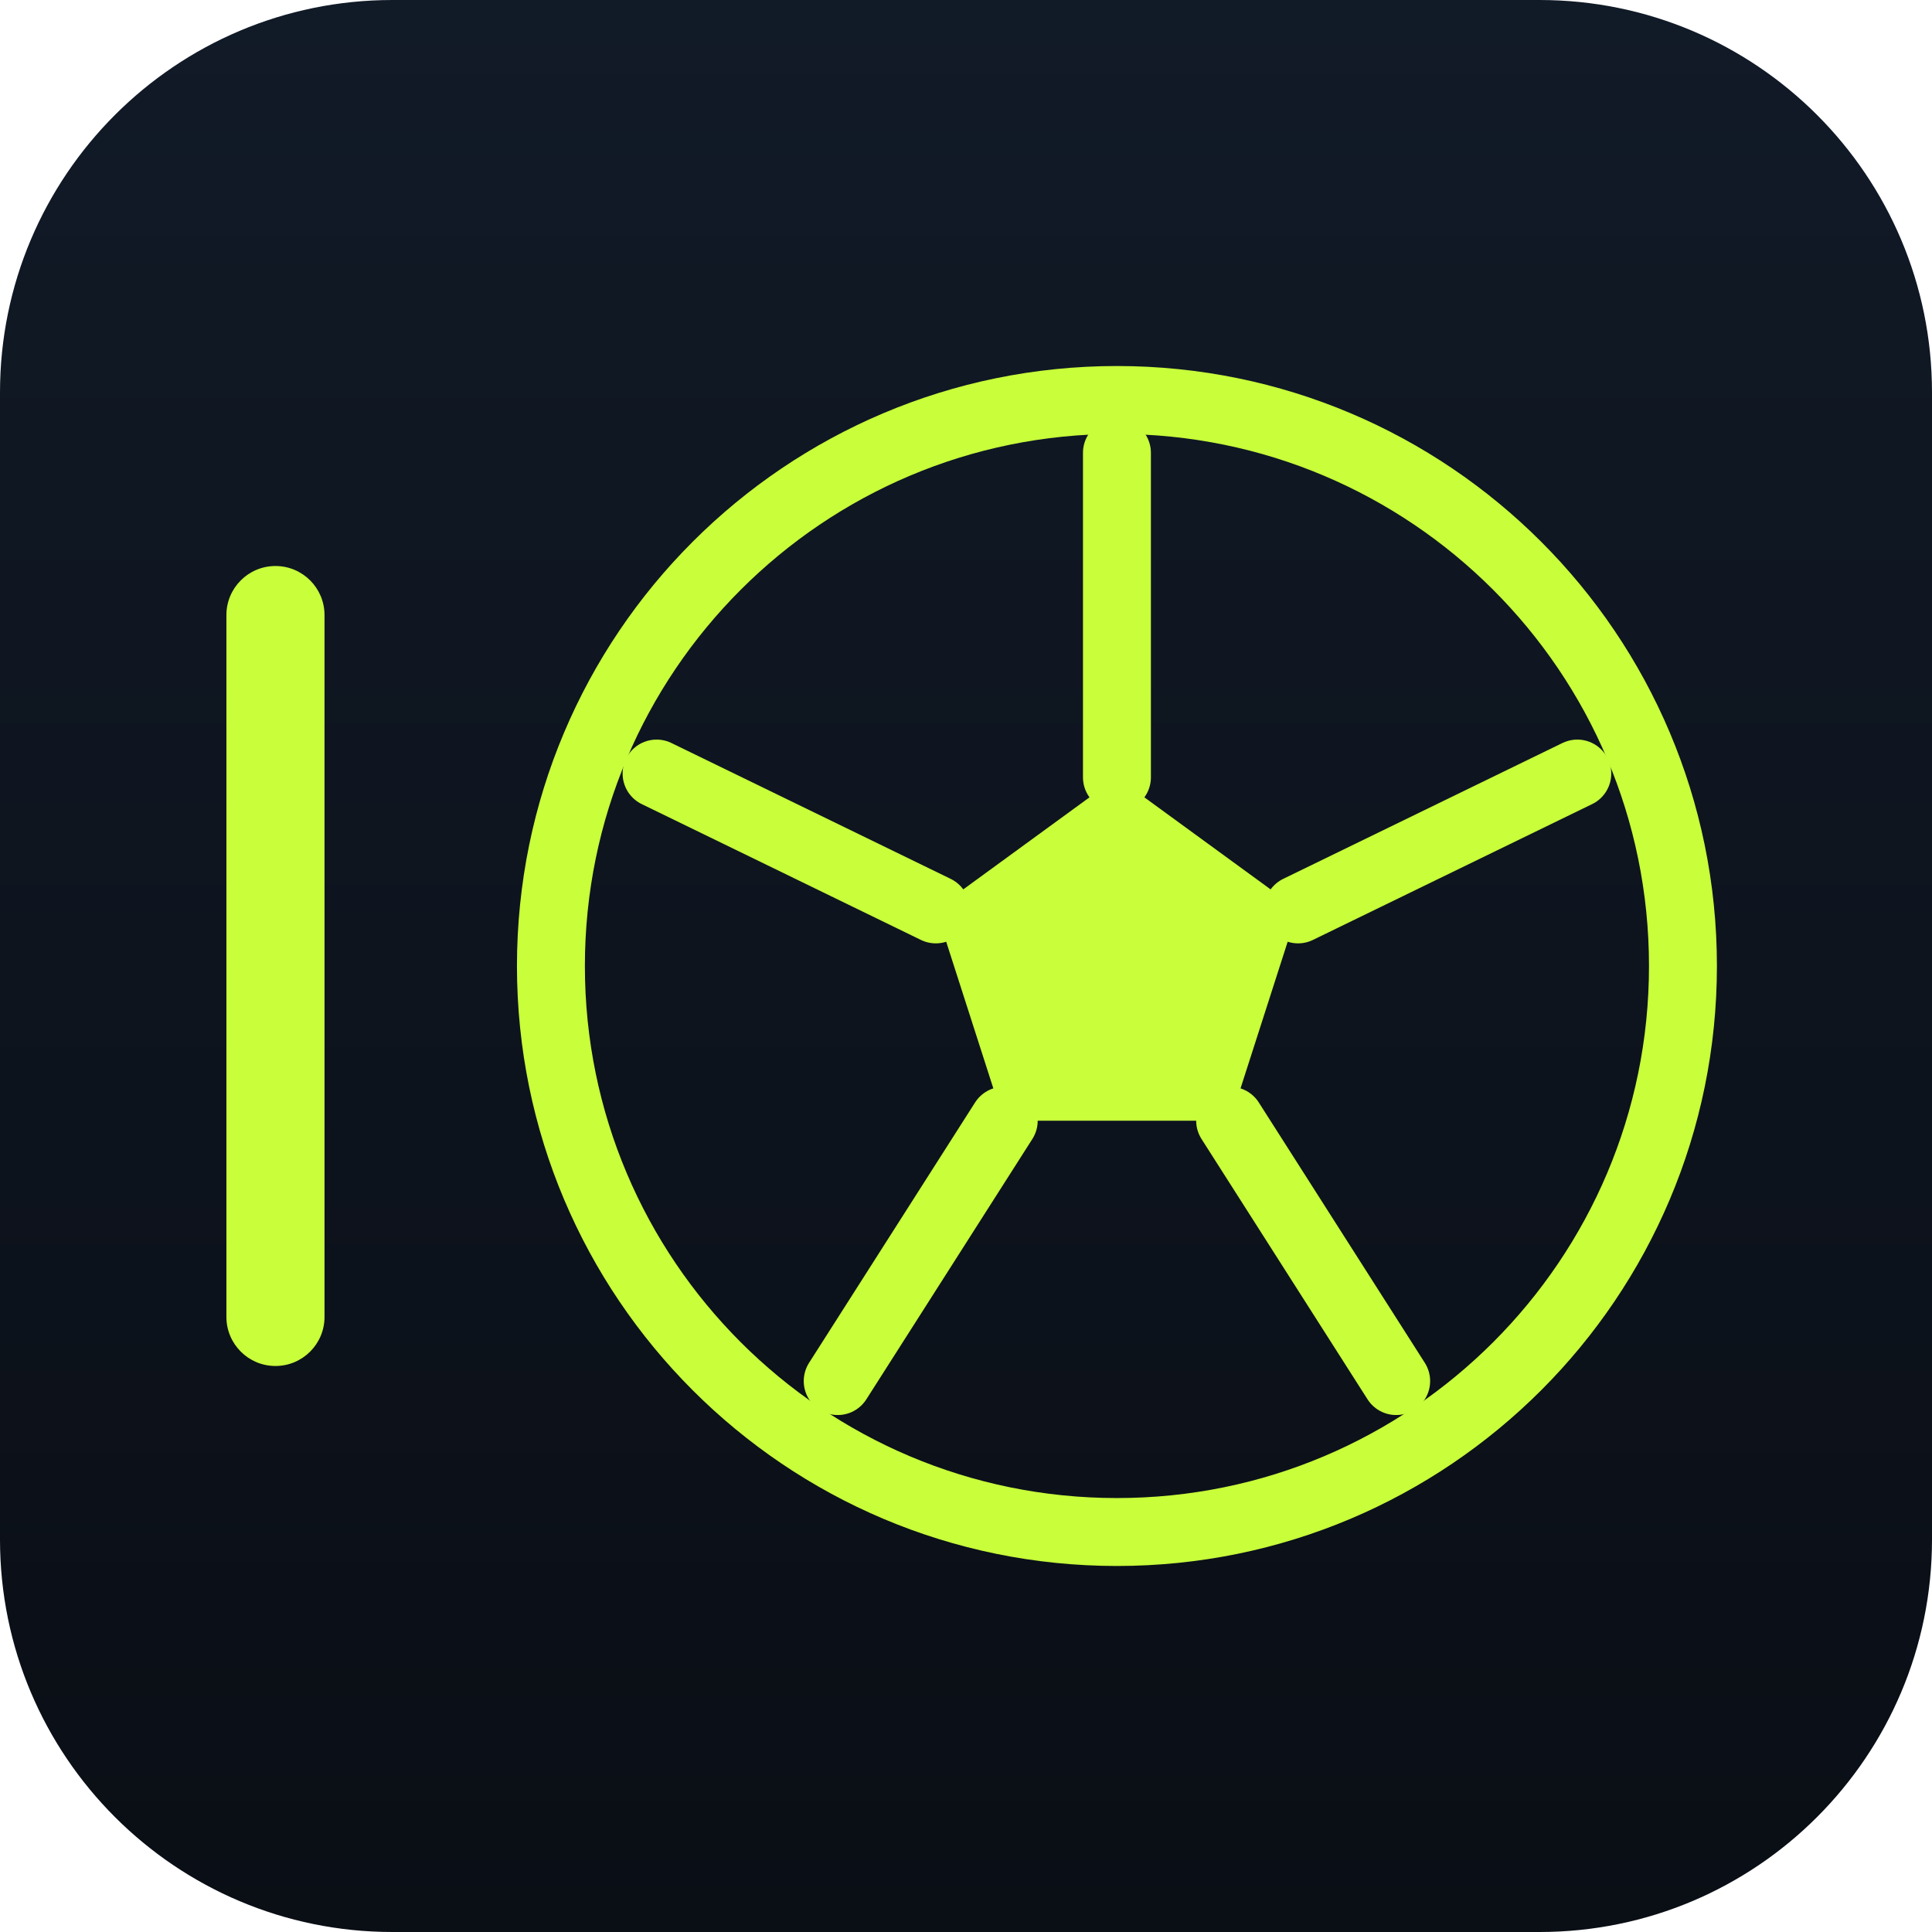
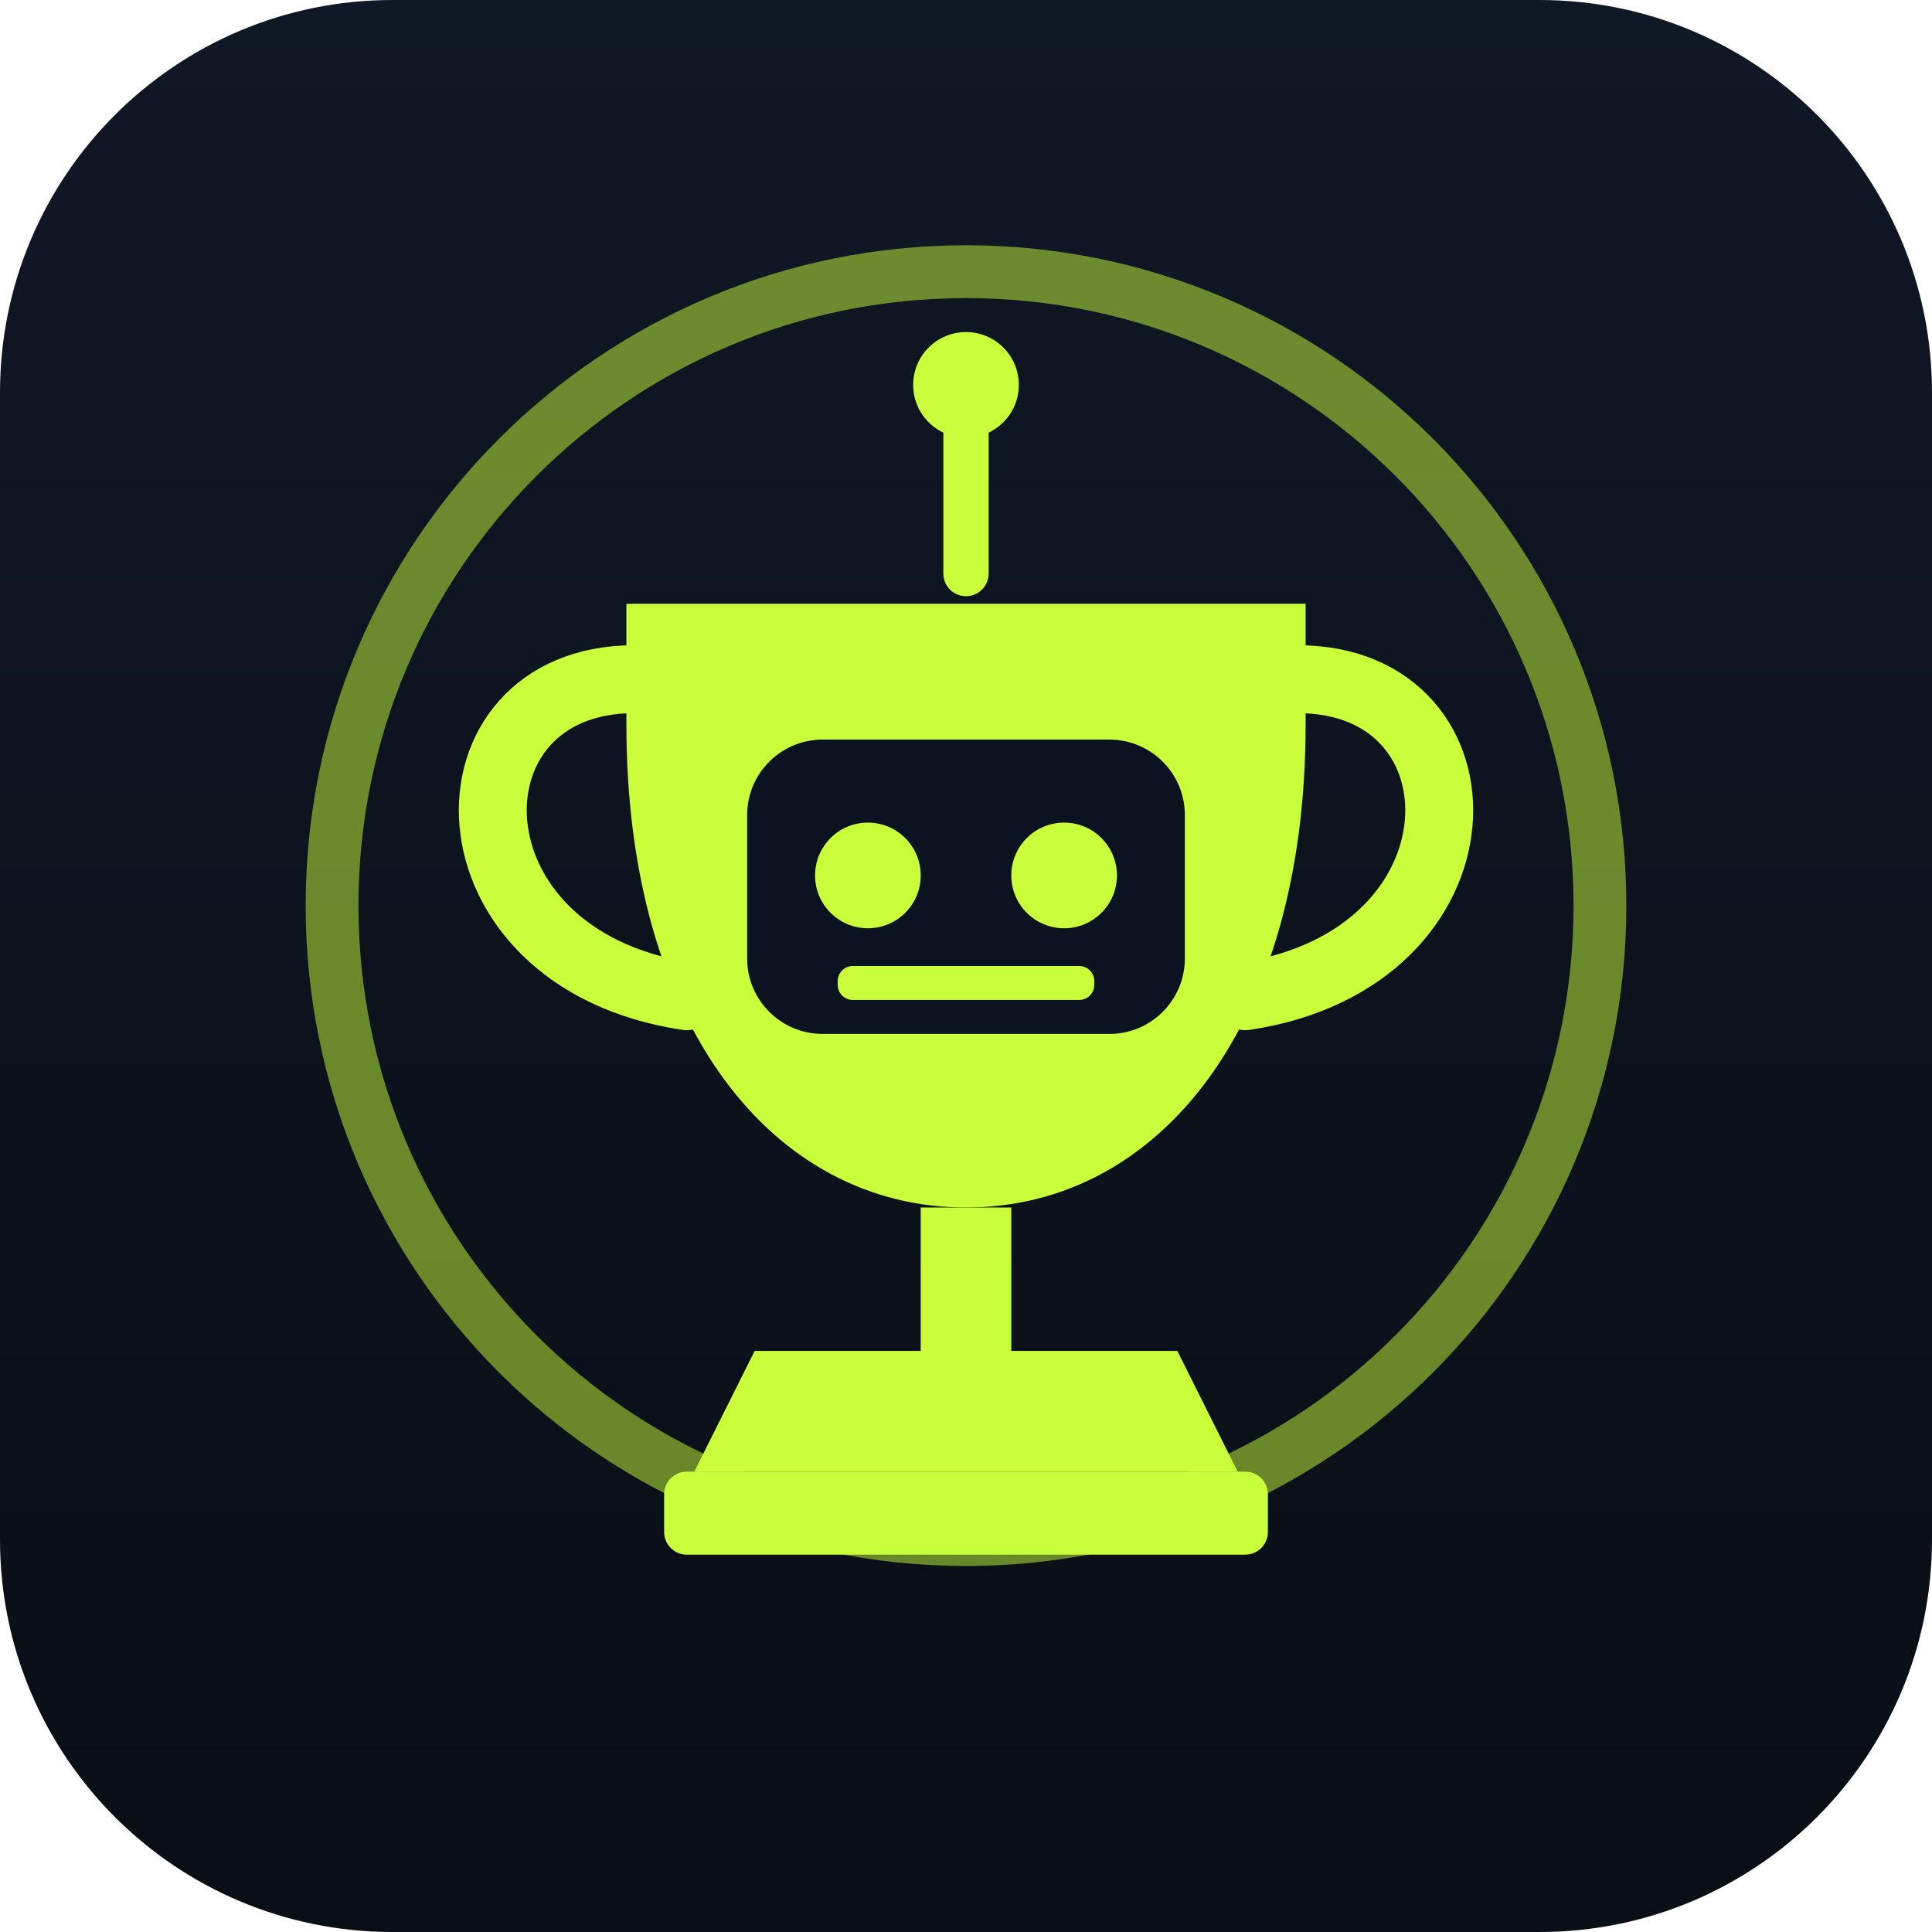
<svg xmlns="http://www.w3.org/2000/svg" viewBox="0 0 512 512">
  <defs>
    <linearGradient id="bg" x1="0" y1="0" x2="0" y2="1">
-       <stop offset="0" stop-color="#111a27" />
+       <stop offset="0" stop-color="#0f1825" />
      <stop offset="1" stop-color="#0a0e15" />
    </linearGradient>
  </defs>
  <rect width="512" height="512" rx="104" fill="url(#bg)" />
-   <rect x="60" y="150" width="26" height="212" rx="13" fill="#c8ff3a" />
-   <g transform="translate(40,0)" fill="none" stroke="#c8ff3a" stroke-width="18" stroke-linecap="round" stroke-linejoin="round">
-     <circle cx="256" cy="256" r="150" />
-     <polygon points="256,206 304,241 286,297 226,297 208,241" fill="#c8ff3a" stroke="none" />
-     <path d="M256,206 V120" />
-     <path d="M304,241 L378,205" />
-     <path d="M286,297 L330,366" />
-     <path d="M226,297 L182,366" />
-     <path d="M208,241 L134,205" />
-   </g>
+   <circle cx="256" cy="240" r="168" fill="none" stroke="#c8ff3a" stroke-width="14" opacity="0.5" />
+   <line x1="256" y1="152" x2="256" y2="112" stroke="#c8ff3a" stroke-width="12" stroke-linecap="round" />
+   <circle cx="256" cy="102" r="14" fill="#c8ff3a" />
+   <path d="M168,180 C116,180 116,254 182,264" fill="none" stroke="#c8ff3a" stroke-width="18" stroke-linecap="round" />
+   <path d="M344,180 C396,180 396,254 330,264" fill="none" stroke="#c8ff3a" stroke-width="18" stroke-linecap="round" />
+   <path d="M166,160 H346 V192 C346,272 307,320 256,320 C205,320 166,272 166,192 Z" fill="#c8ff3a" />
+   <rect x="244" y="320" width="24" height="40" fill="#c8ff3a" />
+   <path d="M200,358 H312 L328,390 H184 Z" fill="#c8ff3a" />
+   <rect x="176" y="390" width="160" height="22" rx="6" fill="#c8ff3a" />
+   <rect x="198" y="196" width="116" height="78" rx="20" fill="#0c1320" />
+   <circle cx="230" cy="232" r="14" fill="#c8ff3a" />
+   <circle cx="282" cy="232" r="14" fill="#c8ff3a" />
+   <rect x="222" y="256" width="68" height="9" rx="4" fill="#c8ff3a" />
</svg>
